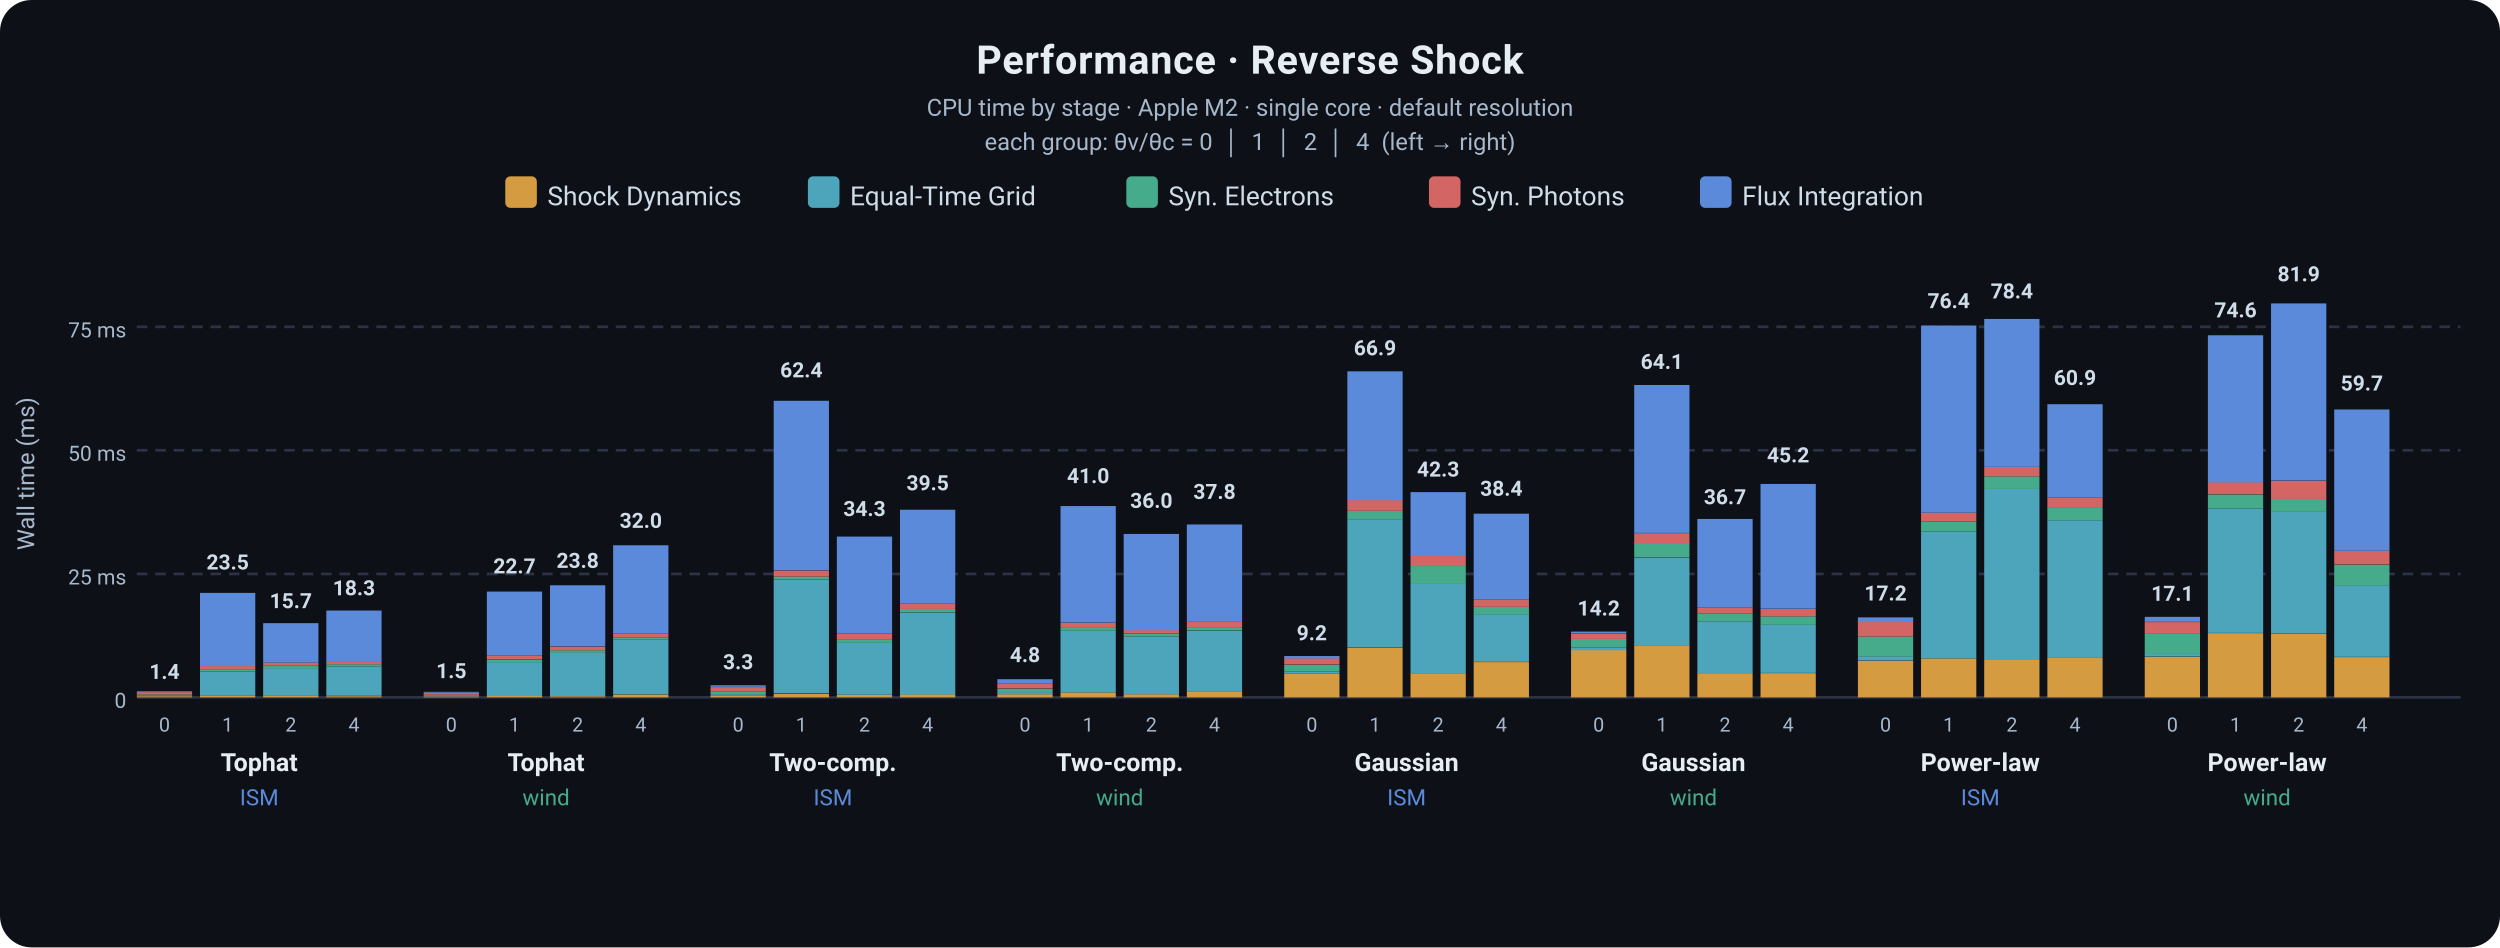
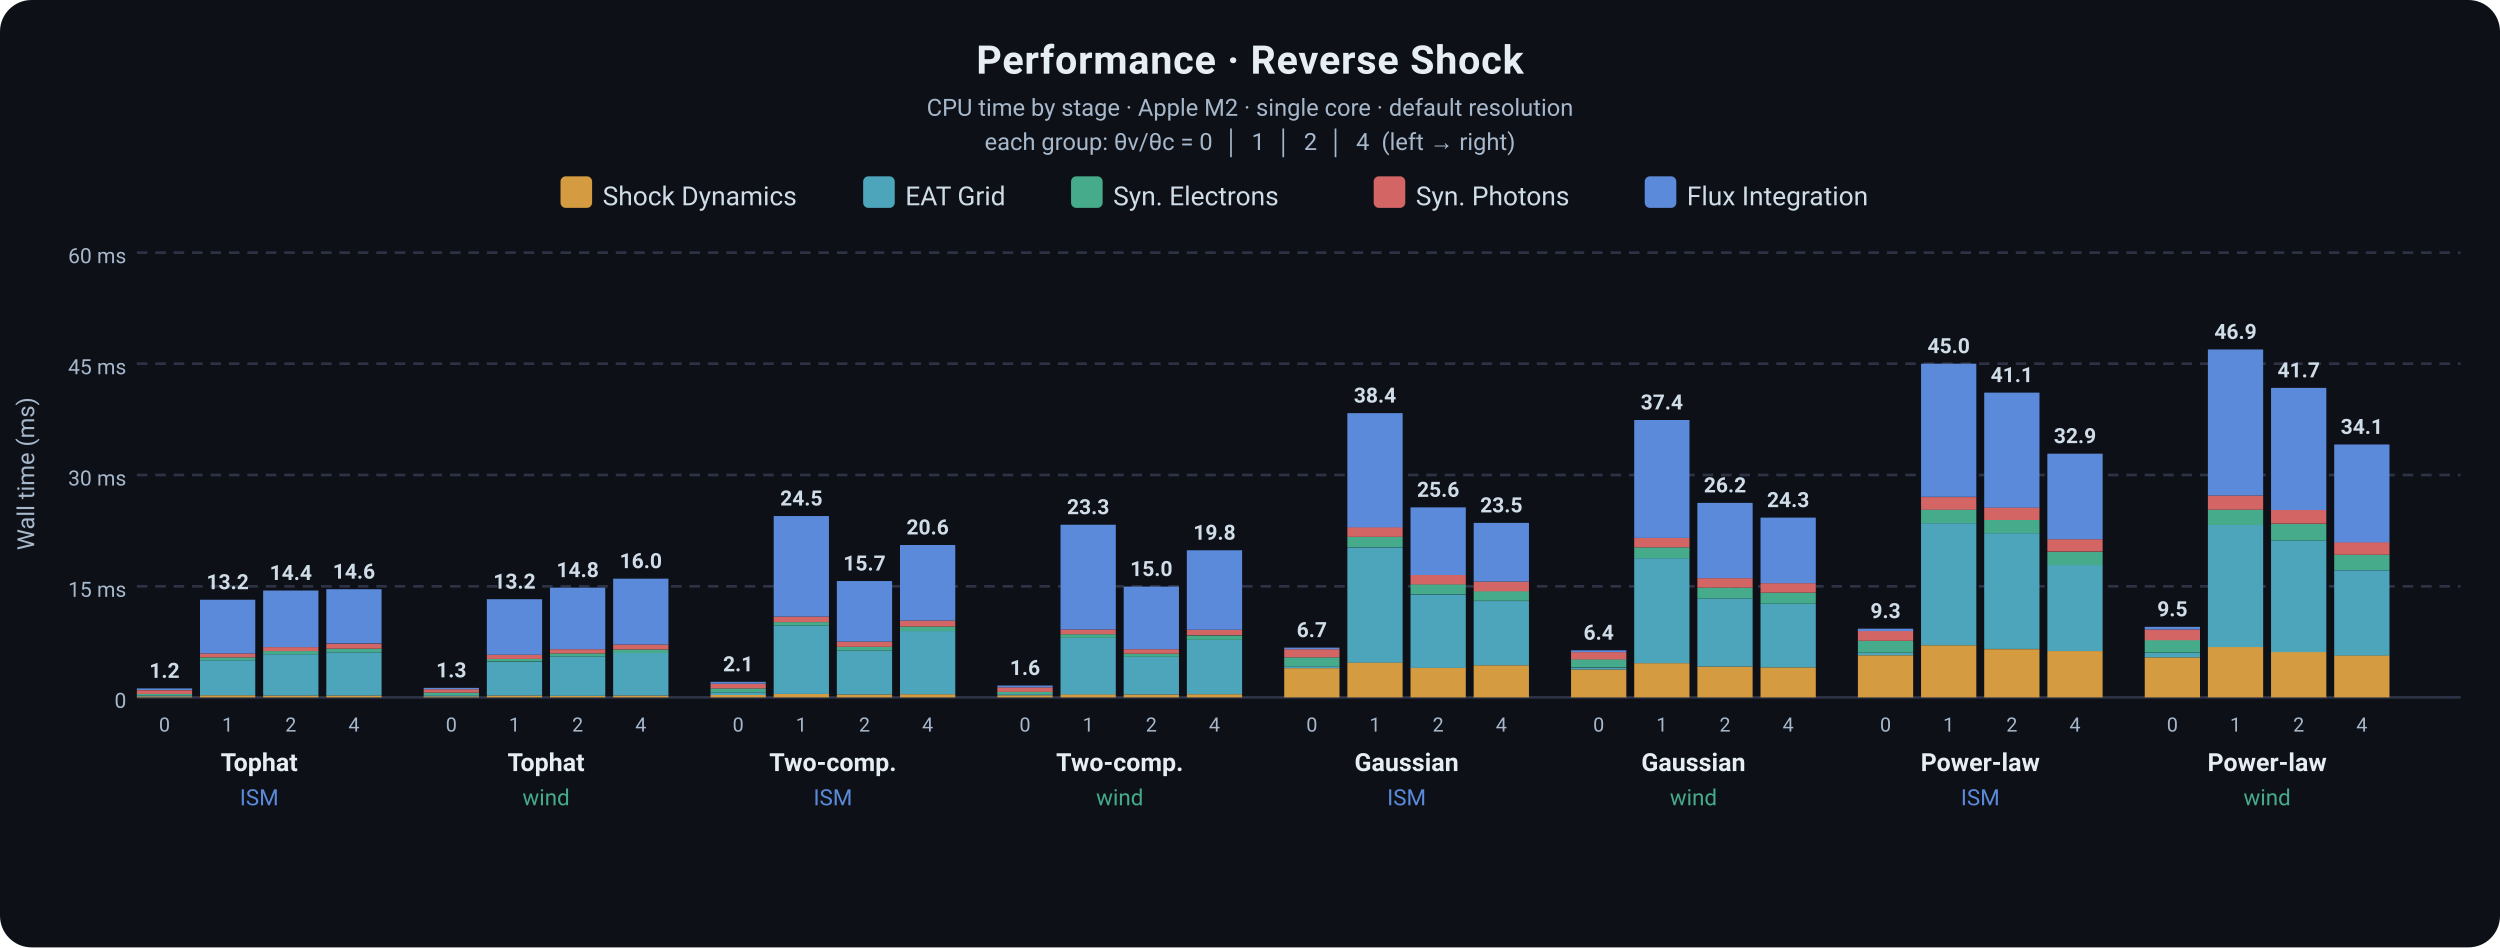
<svg xmlns="http://www.w3.org/2000/svg" viewBox="0 0 950 360" font-family="-apple-system, 'Segoe UI', Roboto, 'Helvetica Neue', Arial, sans-serif">
  <rect width="950" height="360" fill="#0d1117" rx="12" />
  <text x="475" y="28" text-anchor="middle" font-size="15" font-weight="700" fill="#E6EDF3" letter-spacing="0.3">Performance · Reverse Shock</text>
  <text x="475" y="44" text-anchor="middle" font-size="9" fill="#A8B8CC">CPU time by stage · Apple M2 · single core · default resolution</text>
  <text x="475" y="57" text-anchor="middle" font-size="9" fill="#A8B8CC">each group: θv/θc = 0 │ 1 │ 2 │ 4 (left → right)</text>
-   <rect x="192" y="67" width="12" height="12" rx="2" fill="#D49B40" />
-   <text x="208" y="78" font-size="10" fill="#D0DDE8">Shock Dynamics</text>
-   <rect x="307" y="67" width="12" height="12" rx="2" fill="#4DA5BB" />
-   <text x="323" y="78" font-size="10" fill="#D0DDE8">Equal-Time Grid</text>
-   <rect x="428" y="67" width="12" height="12" rx="2" fill="#45AB8A" />
-   <text x="444" y="78" font-size="10" fill="#D0DDE8">Syn. Electrons</text>
-   <rect x="543" y="67" width="12" height="12" rx="2" fill="#D46565" />
-   <text x="559" y="78" font-size="10" fill="#D0DDE8">Syn. Photons</text>
-   <rect x="646" y="67" width="12" height="12" rx="2" fill="#5B8ADB" />
-   <text x="662" y="78" font-size="10" fill="#D0DDE8">Flux Integration</text>
+   <rect x="213" y="67" width="12" height="12" rx="2" fill="#D49B40" />
+   <text x="229" y="78" font-size="10" fill="#D0DDE8">Shock Dynamics</text>
+   <rect x="328" y="67" width="12" height="12" rx="2" fill="#4DA5BB" />
+   <text x="344" y="78" font-size="10" fill="#D0DDE8">EAT Grid</text>
+   <rect x="407" y="67" width="12" height="12" rx="2" fill="#45AB8A" />
+   <text x="423" y="78" font-size="10" fill="#D0DDE8">Syn. Electrons</text>
+   <rect x="522" y="67" width="12" height="12" rx="2" fill="#D46565" />
+   <text x="538" y="78" font-size="10" fill="#D0DDE8">Syn. Photons</text>
+   <rect x="625" y="67" width="12" height="12" rx="2" fill="#5B8ADB" />
+   <text x="641" y="78" font-size="10" fill="#D0DDE8">Flux Integration</text>
  <line x1="52" y1="265" x2="935" y2="265" stroke="#2D3345" stroke-width="1" />
-   <line x1="52" y1="218.1" x2="935" y2="218.1" stroke="#2D3345" stroke-width="1" stroke-dasharray="4,3" />
-   <text x="48" y="222.1" text-anchor="end" font-size="8" fill="#A8B8CC">25 ms</text>
-   <line x1="52" y1="171.1" x2="935" y2="171.1" stroke="#2D3345" stroke-width="1" stroke-dasharray="4,3" />
-   <text x="48" y="175.1" text-anchor="end" font-size="8" fill="#A8B8CC">50 ms</text>
-   <line x1="52" y1="124.2" x2="935" y2="124.2" stroke="#2D3345" stroke-width="1" stroke-dasharray="4,3" />
-   <text x="48" y="128.2" text-anchor="end" font-size="8" fill="#A8B8CC">75 ms</text>
+   <line x1="52" y1="222.8" x2="935" y2="222.8" stroke="#2D3345" stroke-width="1" stroke-dasharray="4,3" />
+   <text x="48" y="226.8" text-anchor="end" font-size="8" fill="#A8B8CC">15 ms</text>
+   <line x1="52" y1="180.5" x2="935" y2="180.5" stroke="#2D3345" stroke-width="1" stroke-dasharray="4,3" />
+   <text x="48" y="184.5" text-anchor="end" font-size="8" fill="#A8B8CC">30 ms</text>
+   <line x1="52" y1="138.2" x2="935" y2="138.2" stroke="#2D3345" stroke-width="1" stroke-dasharray="4,3" />
+   <text x="48" y="142.2" text-anchor="end" font-size="8" fill="#A8B8CC">45 ms</text>
+   <line x1="52" y1="96.0" x2="935" y2="96.0" stroke="#2D3345" stroke-width="1" stroke-dasharray="4,3" />
+   <text x="48" y="100.0" text-anchor="end" font-size="8" fill="#A8B8CC">60 ms</text>
  <text x="48" y="269" text-anchor="end" font-size="8" fill="#A8B8CC">0</text>
  <rect x="52.0" y="264.6" width="21" height="0.4" fill="#D49B40" />
-   <rect x="52.0" y="264.3" width="21" height="0.2" fill="#4DA5BB" />
-   <rect x="52.0" y="263.9" width="21" height="0.4" fill="#45AB8A" />
-   <rect x="52.0" y="263.0" width="21" height="0.9" fill="#D46565" />
-   <rect x="52.0" y="262.7" width="21" height="0.3" fill="#5B8ADB" />
-   <text x="62.5" y="258.0" text-anchor="middle" font-size="8" font-weight="600" fill="#D0DDE8">1.4</text>
-   <rect x="76.0" y="264.4" width="21" height="0.6" fill="#D49B40" />
-   <rect x="76.0" y="255.2" width="21" height="9.2" fill="#4DA5BB" />
-   <rect x="76.0" y="254.3" width="21" height="0.9" fill="#45AB8A" />
-   <rect x="76.0" y="253.1" width="21" height="1.2" fill="#D46565" />
-   <rect x="76.0" y="225.3" width="21" height="27.8" fill="#5B8ADB" />
-   <text x="86.5" y="216.4" text-anchor="middle" font-size="8" font-weight="600" fill="#D0DDE8">23.5</text>
-   <rect x="100.0" y="264.2" width="21" height="0.8" fill="#D49B40" />
-   <rect x="100.0" y="253.9" width="21" height="10.3" fill="#4DA5BB" />
-   <rect x="100.0" y="253.1" width="21" height="0.9" fill="#45AB8A" />
-   <rect x="100.0" y="251.8" width="21" height="1.2" fill="#D46565" />
-   <rect x="100.0" y="236.8" width="21" height="15.0" fill="#5B8ADB" />
-   <text x="110.5" y="231.1" text-anchor="middle" font-size="8" font-weight="600" fill="#D0DDE8">15.7</text>
-   <rect x="124.0" y="264.6" width="21" height="0.4" fill="#D49B40" />
-   <rect x="124.0" y="253.3" width="21" height="11.1" fill="#4DA5BB" />
-   <rect x="124.0" y="252.4" width="21" height="0.9" fill="#45AB8A" />
-   <rect x="124.0" y="251.2" width="21" height="1.2" fill="#D46565" />
-   <rect x="124.0" y="232.0" width="21" height="19.2" fill="#5B8ADB" />
-   <text x="134.5" y="226.2" text-anchor="middle" font-size="8" font-weight="600" fill="#D0DDE8">18.3</text>
-   <rect x="161.0" y="264.7" width="21" height="0.3" fill="#D49B40" />
-   <rect x="161.0" y="264.4" width="21" height="0.2" fill="#4DA5BB" />
-   <rect x="161.0" y="264.0" width="21" height="0.4" fill="#45AB8A" />
-   <rect x="161.0" y="263.2" width="21" height="0.8" fill="#D46565" />
-   <rect x="161.0" y="262.9" width="21" height="0.3" fill="#5B8ADB" />
-   <text x="171.5" y="257.7" text-anchor="middle" font-size="8" font-weight="600" fill="#D0DDE8">1.5</text>
-   <rect x="185.0" y="264.4" width="21" height="0.6" fill="#D49B40" />
-   <rect x="185.0" y="251.6" width="21" height="12.9" fill="#4DA5BB" />
-   <rect x="185.0" y="250.6" width="21" height="1.0" fill="#45AB8A" />
-   <rect x="185.0" y="249.1" width="21" height="1.4" fill="#D46565" />
-   <rect x="185.0" y="224.8" width="21" height="24.3" fill="#5B8ADB" />
-   <text x="195.5" y="217.9" text-anchor="middle" font-size="8" font-weight="600" fill="#D0DDE8">22.7</text>
-   <rect x="209.0" y="264.6" width="21" height="0.4" fill="#D49B40" />
-   <rect x="209.0" y="248.1" width="21" height="16.4" fill="#4DA5BB" />
-   <rect x="209.0" y="247.1" width="21" height="1.0" fill="#45AB8A" />
-   <rect x="209.0" y="245.7" width="21" height="1.4" fill="#D46565" />
-   <rect x="209.0" y="222.4" width="21" height="23.2" fill="#5B8ADB" />
-   <text x="219.5" y="215.8" text-anchor="middle" font-size="8" font-weight="600" fill="#D0DDE8">23.8</text>
-   <rect x="233.0" y="263.9" width="21" height="1.1" fill="#D49B40" />
-   <rect x="233.0" y="243.1" width="21" height="20.7" fill="#4DA5BB" />
-   <rect x="233.0" y="242.2" width="21" height="0.9" fill="#45AB8A" />
-   <rect x="233.0" y="240.8" width="21" height="1.4" fill="#D46565" />
-   <rect x="233.0" y="207.2" width="21" height="33.6" fill="#5B8ADB" />
-   <text x="243.5" y="200.6" text-anchor="middle" font-size="8" font-weight="600" fill="#D0DDE8">32.0</text>
-   <rect x="270.0" y="264.2" width="21" height="0.8" fill="#D49B40" />
-   <rect x="270.0" y="263.8" width="21" height="0.3" fill="#4DA5BB" />
-   <rect x="270.0" y="262.7" width="21" height="1.1" fill="#45AB8A" />
-   <rect x="270.0" y="261.1" width="21" height="1.6" fill="#D46565" />
-   <rect x="270.0" y="260.4" width="21" height="0.6" fill="#5B8ADB" />
-   <text x="280.5" y="254.3" text-anchor="middle" font-size="8" font-weight="600" fill="#D0DDE8">3.3</text>
-   <rect x="294.0" y="263.6" width="21" height="1.4" fill="#D49B40" />
-   <rect x="294.0" y="220.2" width="21" height="43.2" fill="#4DA5BB" />
-   <rect x="294.0" y="219.1" width="21" height="1.1" fill="#45AB8A" />
-   <rect x="294.0" y="216.8" width="21" height="2.3" fill="#D46565" />
-   <rect x="294.0" y="152.3" width="21" height="64.4" fill="#5B8ADB" />
-   <text x="304.5" y="143.4" text-anchor="middle" font-size="8" font-weight="600" fill="#D0DDE8">62.4</text>
-   <rect x="318.0" y="264.0" width="21" height="1.0" fill="#D49B40" />
-   <rect x="318.0" y="244.3" width="21" height="19.7" fill="#4DA5BB" />
-   <rect x="318.0" y="242.9" width="21" height="1.4" fill="#45AB8A" />
-   <rect x="318.0" y="240.7" width="21" height="2.2" fill="#D46565" />
-   <rect x="318.0" y="203.9" width="21" height="36.8" fill="#5B8ADB" />
-   <text x="328.5" y="196.1" text-anchor="middle" font-size="8" font-weight="600" fill="#D0DDE8">34.3</text>
+   <rect x="52.0" y="264.3" width="21" height="0.3" fill="#4DA5BB" />
+   <rect x="52.0" y="263.6" width="21" height="0.7" fill="#45AB8A" />
+   <rect x="52.0" y="262.3" width="21" height="1.4" fill="#D46565" />
+   <rect x="52.0" y="261.6" width="21" height="0.6" fill="#5B8ADB" />
+   <text x="62.5" y="257.6" text-anchor="middle" font-size="8" font-weight="600" fill="#D0DDE8">1.2</text>
+   <rect x="76.0" y="264.2" width="21" height="0.8" fill="#D49B40" />
+   <rect x="76.0" y="250.9" width="21" height="13.3" fill="#4DA5BB" />
+   <rect x="76.0" y="249.8" width="21" height="1.1" fill="#45AB8A" />
+   <rect x="76.0" y="248.3" width="21" height="1.5" fill="#D46565" />
+   <rect x="76.0" y="227.9" width="21" height="20.4" fill="#5B8ADB" />
+   <text x="86.5" y="223.9" text-anchor="middle" font-size="8" font-weight="600" fill="#D0DDE8">13.2</text>
+   <rect x="100.0" y="264.3" width="21" height="0.7" fill="#D49B40" />
+   <rect x="100.0" y="248.6" width="21" height="15.7" fill="#4DA5BB" />
+   <rect x="100.0" y="247.4" width="21" height="1.2" fill="#45AB8A" />
+   <rect x="100.0" y="245.9" width="21" height="1.5" fill="#D46565" />
+   <rect x="100.0" y="224.4" width="21" height="21.5" fill="#5B8ADB" />
+   <text x="110.5" y="220.4" text-anchor="middle" font-size="8" font-weight="600" fill="#D0DDE8">14.4</text>
+   <rect x="124.0" y="264.3" width="21" height="0.7" fill="#D49B40" />
+   <rect x="124.0" y="247.9" width="21" height="16.4" fill="#4DA5BB" />
+   <rect x="124.0" y="246.5" width="21" height="1.4" fill="#45AB8A" />
+   <rect x="124.0" y="244.6" width="21" height="1.9" fill="#D46565" />
+   <rect x="124.0" y="223.9" width="21" height="20.6" fill="#5B8ADB" />
+   <text x="134.5" y="219.9" text-anchor="middle" font-size="8" font-weight="600" fill="#D0DDE8">14.6</text>
+   <rect x="161.0" y="264.6" width="21" height="0.4" fill="#D49B40" />
+   <rect x="161.0" y="264.2" width="21" height="0.4" fill="#4DA5BB" />
+   <rect x="161.0" y="263.2" width="21" height="1.0" fill="#45AB8A" />
+   <rect x="161.0" y="261.9" width="21" height="1.3" fill="#D46565" />
+   <rect x="161.0" y="261.4" width="21" height="0.5" fill="#5B8ADB" />
+   <text x="171.5" y="257.4" text-anchor="middle" font-size="8" font-weight="600" fill="#D0DDE8">1.3</text>
+   <rect x="185.0" y="264.3" width="21" height="0.7" fill="#D49B40" />
+   <rect x="185.0" y="251.5" width="21" height="12.8" fill="#4DA5BB" />
+   <rect x="185.0" y="250.3" width="21" height="1.1" fill="#45AB8A" />
+   <rect x="185.0" y="248.8" width="21" height="1.6" fill="#D46565" />
+   <rect x="185.0" y="227.7" width="21" height="21.1" fill="#5B8ADB" />
+   <text x="195.5" y="223.7" text-anchor="middle" font-size="8" font-weight="600" fill="#D0DDE8">13.2</text>
+   <rect x="209.0" y="264.4" width="21" height="0.6" fill="#D49B40" />
+   <rect x="209.0" y="249.5" width="21" height="14.9" fill="#4DA5BB" />
+   <rect x="209.0" y="248.3" width="21" height="1.2" fill="#45AB8A" />
+   <rect x="209.0" y="246.7" width="21" height="1.6" fill="#D46565" />
+   <rect x="209.0" y="223.3" width="21" height="23.4" fill="#5B8ADB" />
+   <text x="219.5" y="219.3" text-anchor="middle" font-size="8" font-weight="600" fill="#D0DDE8">14.8</text>
+   <rect x="233.0" y="264.3" width="21" height="0.7" fill="#D49B40" />
+   <rect x="233.0" y="248.1" width="21" height="16.2" fill="#4DA5BB" />
+   <rect x="233.0" y="246.8" width="21" height="1.4" fill="#45AB8A" />
+   <rect x="233.0" y="244.9" width="21" height="1.9" fill="#D46565" />
+   <rect x="233.0" y="219.9" width="21" height="25.0" fill="#5B8ADB" />
+   <text x="243.5" y="215.9" text-anchor="middle" font-size="8" font-weight="600" fill="#D0DDE8">16.0</text>
+   <rect x="270.0" y="264.1" width="21" height="0.9" fill="#D49B40" />
+   <rect x="270.0" y="263.1" width="21" height="1.0" fill="#4DA5BB" />
+   <rect x="270.0" y="261.6" width="21" height="1.5" fill="#45AB8A" />
+   <rect x="270.0" y="259.8" width="21" height="1.8" fill="#D46565" />
+   <rect x="270.0" y="259.1" width="21" height="0.7" fill="#5B8ADB" />
+   <text x="280.5" y="255.1" text-anchor="middle" font-size="8" font-weight="600" fill="#D0DDE8">2.1</text>
+   <rect x="294.0" y="263.7" width="21" height="1.3" fill="#D49B40" />
+   <rect x="294.0" y="237.7" width="21" height="26.0" fill="#4DA5BB" />
+   <rect x="294.0" y="236.4" width="21" height="1.3" fill="#45AB8A" />
+   <rect x="294.0" y="234.3" width="21" height="2.1" fill="#D46565" />
+   <rect x="294.0" y="196.1" width="21" height="38.2" fill="#5B8ADB" />
+   <text x="304.5" y="192.1" text-anchor="middle" font-size="8" font-weight="600" fill="#D0DDE8">24.5</text>
+   <rect x="318.0" y="263.9" width="21" height="1.1" fill="#D49B40" />
+   <rect x="318.0" y="247.2" width="21" height="16.7" fill="#4DA5BB" />
+   <rect x="318.0" y="245.8" width="21" height="1.4" fill="#45AB8A" />
+   <rect x="318.0" y="243.8" width="21" height="2.0" fill="#D46565" />
+   <rect x="318.0" y="220.8" width="21" height="23.0" fill="#5B8ADB" />
+   <text x="328.5" y="216.8" text-anchor="middle" font-size="8" font-weight="600" fill="#D0DDE8">15.7</text>
  <rect x="342.0" y="263.8" width="21" height="1.2" fill="#D49B40" />
-   <rect x="342.0" y="232.9" width="21" height="31.0" fill="#4DA5BB" />
-   <rect x="342.0" y="231.4" width="21" height="1.4" fill="#45AB8A" />
-   <rect x="342.0" y="229.4" width="21" height="2.0" fill="#D46565" />
-   <rect x="342.0" y="193.7" width="21" height="35.7" fill="#5B8ADB" />
-   <text x="352.5" y="186.3" text-anchor="middle" font-size="8" font-weight="600" fill="#D0DDE8">39.5</text>
-   <rect x="379.0" y="263.8" width="21" height="1.2" fill="#D49B40" />
-   <rect x="379.0" y="263.0" width="21" height="0.8" fill="#4DA5BB" />
-   <rect x="379.0" y="261.7" width="21" height="1.3" fill="#45AB8A" />
-   <rect x="379.0" y="259.8" width="21" height="1.8" fill="#D46565" />
-   <rect x="379.0" y="258.1" width="21" height="1.7" fill="#5B8ADB" />
-   <text x="389.5" y="251.6" text-anchor="middle" font-size="8" font-weight="600" fill="#D0DDE8">4.8</text>
-   <rect x="403.0" y="263.1" width="21" height="1.9" fill="#D49B40" />
-   <rect x="403.0" y="239.7" width="21" height="23.4" fill="#4DA5BB" />
-   <rect x="403.0" y="238.6" width="21" height="1.1" fill="#45AB8A" />
-   <rect x="403.0" y="236.7" width="21" height="1.9" fill="#D46565" />
-   <rect x="403.0" y="192.3" width="21" height="44.3" fill="#5B8ADB" />
-   <text x="413.5" y="183.6" text-anchor="middle" font-size="8" font-weight="600" fill="#D0DDE8">41.0</text>
-   <rect x="427.0" y="263.8" width="21" height="1.2" fill="#D49B40" />
-   <rect x="427.0" y="241.9" width="21" height="21.9" fill="#4DA5BB" />
-   <rect x="427.0" y="240.9" width="21" height="1.0" fill="#45AB8A" />
-   <rect x="427.0" y="239.4" width="21" height="1.4" fill="#D46565" />
-   <rect x="427.0" y="202.9" width="21" height="36.6" fill="#5B8ADB" />
-   <text x="437.5" y="193.0" text-anchor="middle" font-size="8" font-weight="600" fill="#D0DDE8">36.0</text>
-   <rect x="451.0" y="262.8" width="21" height="2.2" fill="#D49B40" />
-   <rect x="451.0" y="239.7" width="21" height="23.2" fill="#4DA5BB" />
-   <rect x="451.0" y="238.3" width="21" height="1.3" fill="#45AB8A" />
-   <rect x="451.0" y="236.3" width="21" height="2.0" fill="#D46565" />
-   <rect x="451.0" y="199.3" width="21" height="37.0" fill="#5B8ADB" />
-   <text x="461.5" y="189.6" text-anchor="middle" font-size="8" font-weight="600" fill="#D0DDE8">37.8</text>
-   <rect x="488.0" y="255.9" width="21" height="9.1" fill="#D49B40" />
-   <rect x="488.0" y="255.2" width="21" height="0.7" fill="#4DA5BB" />
-   <rect x="488.0" y="252.6" width="21" height="2.6" fill="#45AB8A" />
-   <rect x="488.0" y="250.1" width="21" height="2.4" fill="#D46565" />
-   <rect x="488.0" y="249.3" width="21" height="0.9" fill="#5B8ADB" />
-   <text x="498.5" y="243.3" text-anchor="middle" font-size="8" font-weight="600" fill="#D0DDE8">9.2</text>
-   <rect x="512.0" y="246.1" width="21" height="18.9" fill="#D49B40" />
-   <rect x="512.0" y="197.3" width="21" height="48.7" fill="#4DA5BB" />
-   <rect x="512.0" y="194.1" width="21" height="3.2" fill="#45AB8A" />
-   <rect x="512.0" y="190.0" width="21" height="4.1" fill="#D46565" />
-   <rect x="512.0" y="141.1" width="21" height="49.0" fill="#5B8ADB" />
-   <text x="522.5" y="135.0" text-anchor="middle" font-size="8" font-weight="600" fill="#D0DDE8">66.9</text>
-   <rect x="536.0" y="256.1" width="21" height="8.9" fill="#D49B40" />
-   <rect x="536.0" y="221.9" width="21" height="34.2" fill="#4DA5BB" />
-   <rect x="536.0" y="215.1" width="21" height="6.8" fill="#45AB8A" />
-   <rect x="536.0" y="210.9" width="21" height="4.2" fill="#D46565" />
-   <rect x="536.0" y="187.0" width="21" height="23.9" fill="#5B8ADB" />
-   <text x="546.5" y="181.1" text-anchor="middle" font-size="8" font-weight="600" fill="#D0DDE8">42.3</text>
-   <rect x="560.0" y="251.6" width="21" height="13.4" fill="#D49B40" />
-   <rect x="560.0" y="233.4" width="21" height="18.1" fill="#4DA5BB" />
-   <rect x="560.0" y="230.6" width="21" height="2.9" fill="#45AB8A" />
-   <rect x="560.0" y="227.8" width="21" height="2.8" fill="#D46565" />
-   <rect x="560.0" y="195.2" width="21" height="32.6" fill="#5B8ADB" />
-   <text x="570.5" y="188.4" text-anchor="middle" font-size="8" font-weight="600" fill="#D0DDE8">38.4</text>
-   <rect x="597.0" y="247.0" width="21" height="18.0" fill="#D49B40" />
-   <rect x="597.0" y="246.1" width="21" height="1.0" fill="#4DA5BB" />
-   <rect x="597.0" y="242.8" width="21" height="3.3" fill="#45AB8A" />
-   <rect x="597.0" y="240.7" width="21" height="2.1" fill="#D46565" />
-   <rect x="597.0" y="240.0" width="21" height="0.6" fill="#5B8ADB" />
-   <text x="607.5" y="233.9" text-anchor="middle" font-size="8" font-weight="600" fill="#D0DDE8">14.2</text>
-   <rect x="621.0" y="245.2" width="21" height="19.8" fill="#D49B40" />
-   <rect x="621.0" y="211.9" width="21" height="33.4" fill="#4DA5BB" />
-   <rect x="621.0" y="206.2" width="21" height="5.6" fill="#45AB8A" />
-   <rect x="621.0" y="202.6" width="21" height="3.8" fill="#D46565" />
-   <rect x="621.0" y="146.3" width="21" height="56.2" fill="#5B8ADB" />
-   <text x="631.5" y="140.2" text-anchor="middle" font-size="8" font-weight="600" fill="#D0DDE8">64.1</text>
-   <rect x="645.0" y="255.8" width="21" height="9.2" fill="#D49B40" />
-   <rect x="645.0" y="236.1" width="21" height="19.7" fill="#4DA5BB" />
-   <rect x="645.0" y="233.2" width="21" height="2.9" fill="#45AB8A" />
-   <rect x="645.0" y="230.8" width="21" height="2.4" fill="#D46565" />
-   <rect x="645.0" y="197.2" width="21" height="33.6" fill="#5B8ADB" />
-   <text x="655.5" y="191.6" text-anchor="middle" font-size="8" font-weight="600" fill="#D0DDE8">36.7</text>
-   <rect x="669.0" y="255.8" width="21" height="9.2" fill="#D49B40" />
-   <rect x="669.0" y="237.3" width="21" height="18.4" fill="#4DA5BB" />
-   <rect x="669.0" y="234.2" width="21" height="3.2" fill="#45AB8A" />
-   <rect x="669.0" y="231.4" width="21" height="2.8" fill="#D46565" />
-   <rect x="669.0" y="183.9" width="21" height="47.4" fill="#5B8ADB" />
-   <text x="679.5" y="175.7" text-anchor="middle" font-size="8" font-weight="600" fill="#D0DDE8">45.2</text>
-   <rect x="706.0" y="251.1" width="21" height="13.9" fill="#D49B40" />
-   <rect x="706.0" y="249.4" width="21" height="1.6" fill="#4DA5BB" />
-   <rect x="706.0" y="241.9" width="21" height="7.6" fill="#45AB8A" />
-   <rect x="706.0" y="236.3" width="21" height="5.6" fill="#D46565" />
-   <rect x="706.0" y="234.6" width="21" height="1.8" fill="#5B8ADB" />
-   <text x="716.5" y="228.2" text-anchor="middle" font-size="8" font-weight="600" fill="#D0DDE8">17.2</text>
-   <rect x="730.0" y="250.2" width="21" height="14.8" fill="#D49B40" />
-   <rect x="730.0" y="202.0" width="21" height="48.2" fill="#4DA5BB" />
-   <rect x="730.0" y="198.2" width="21" height="3.8" fill="#45AB8A" />
-   <rect x="730.0" y="194.8" width="21" height="3.4" fill="#D46565" />
-   <rect x="730.0" y="123.7" width="21" height="71.1" fill="#5B8ADB" />
-   <text x="740.5" y="117.1" text-anchor="middle" font-size="8" font-weight="600" fill="#D0DDE8">76.4</text>
-   <rect x="754.0" y="250.8" width="21" height="14.2" fill="#D49B40" />
-   <rect x="754.0" y="185.8" width="21" height="65.0" fill="#4DA5BB" />
-   <rect x="754.0" y="181.0" width="21" height="4.8" fill="#45AB8A" />
-   <rect x="754.0" y="177.4" width="21" height="3.6" fill="#D46565" />
-   <rect x="754.0" y="121.2" width="21" height="56.2" fill="#5B8ADB" />
-   <text x="764.5" y="113.4" text-anchor="middle" font-size="8" font-weight="600" fill="#D0DDE8">78.4</text>
-   <rect x="778.0" y="250.0" width="21" height="15.0" fill="#D49B40" />
-   <rect x="778.0" y="197.7" width="21" height="52.3" fill="#4DA5BB" />
-   <rect x="778.0" y="192.7" width="21" height="5.0" fill="#45AB8A" />
-   <rect x="778.0" y="189.0" width="21" height="3.7" fill="#D46565" />
-   <rect x="778.0" y="153.6" width="21" height="35.4" fill="#5B8ADB" />
-   <text x="788.5" y="146.3" text-anchor="middle" font-size="8" font-weight="600" fill="#D0DDE8">60.9</text>
-   <rect x="815.0" y="249.6" width="21" height="15.4" fill="#D49B40" />
-   <rect x="815.0" y="248.4" width="21" height="1.1" fill="#4DA5BB" />
-   <rect x="815.0" y="240.6" width="21" height="7.9" fill="#45AB8A" />
-   <rect x="815.0" y="236.4" width="21" height="4.2" fill="#D46565" />
-   <rect x="815.0" y="234.4" width="21" height="1.9" fill="#5B8ADB" />
-   <text x="825.5" y="228.3" text-anchor="middle" font-size="8" font-weight="600" fill="#D0DDE8">17.1</text>
-   <rect x="839.0" y="240.6" width="21" height="24.4" fill="#D49B40" />
-   <rect x="839.0" y="193.2" width="21" height="47.3" fill="#4DA5BB" />
-   <rect x="839.0" y="187.9" width="21" height="5.3" fill="#45AB8A" />
-   <rect x="839.0" y="183.2" width="21" height="4.6" fill="#D46565" />
-   <rect x="839.0" y="127.4" width="21" height="55.9" fill="#5B8ADB" />
-   <text x="849.5" y="120.6" text-anchor="middle" font-size="8" font-weight="600" fill="#D0DDE8">74.6</text>
-   <rect x="863.0" y="240.9" width="21" height="24.1" fill="#D49B40" />
-   <rect x="863.0" y="194.4" width="21" height="46.4" fill="#4DA5BB" />
-   <rect x="863.0" y="189.6" width="21" height="4.9" fill="#45AB8A" />
-   <rect x="863.0" y="182.7" width="21" height="6.9" fill="#D46565" />
-   <rect x="863.0" y="115.3" width="21" height="67.3" fill="#5B8ADB" />
-   <text x="873.5" y="106.9" text-anchor="middle" font-size="8" font-weight="600" fill="#D0DDE8">81.9</text>
-   <rect x="887.0" y="249.7" width="21" height="15.3" fill="#D49B40" />
-   <rect x="887.0" y="222.4" width="21" height="27.2" fill="#4DA5BB" />
-   <rect x="887.0" y="214.6" width="21" height="7.9" fill="#45AB8A" />
-   <rect x="887.0" y="209.3" width="21" height="5.2" fill="#D46565" />
-   <rect x="887.0" y="155.6" width="21" height="53.7" fill="#5B8ADB" />
-   <text x="897.5" y="148.4" text-anchor="middle" font-size="8" font-weight="600" fill="#D0DDE8">59.7</text>
+   <rect x="342.0" y="239.8" width="21" height="24.0" fill="#4DA5BB" />
+   <rect x="342.0" y="238.1" width="21" height="1.7" fill="#45AB8A" />
+   <rect x="342.0" y="235.8" width="21" height="2.3" fill="#D46565" />
+   <rect x="342.0" y="207.1" width="21" height="28.7" fill="#5B8ADB" />
+   <text x="352.5" y="203.1" text-anchor="middle" font-size="8" font-weight="600" fill="#D0DDE8">20.6</text>
+   <rect x="379.0" y="264.2" width="21" height="0.8" fill="#D49B40" />
+   <rect x="379.0" y="263.8" width="21" height="0.4" fill="#4DA5BB" />
+   <rect x="379.0" y="262.8" width="21" height="1.0" fill="#45AB8A" />
+   <rect x="379.0" y="261.2" width="21" height="1.7" fill="#D46565" />
+   <rect x="379.0" y="260.5" width="21" height="0.7" fill="#5B8ADB" />
+   <text x="389.5" y="256.5" text-anchor="middle" font-size="8" font-weight="600" fill="#D0DDE8">1.6</text>
+   <rect x="403.0" y="263.8" width="21" height="1.2" fill="#D49B40" />
+   <rect x="403.0" y="242.4" width="21" height="21.5" fill="#4DA5BB" />
+   <rect x="403.0" y="241.0" width="21" height="1.4" fill="#45AB8A" />
+   <rect x="403.0" y="239.2" width="21" height="1.8" fill="#D46565" />
+   <rect x="403.0" y="199.4" width="21" height="39.8" fill="#5B8ADB" />
+   <text x="413.5" y="195.4" text-anchor="middle" font-size="8" font-weight="600" fill="#D0DDE8">23.3</text>
+   <rect x="427.0" y="263.9" width="21" height="1.1" fill="#D49B40" />
+   <rect x="427.0" y="249.6" width="21" height="14.3" fill="#4DA5BB" />
+   <rect x="427.0" y="248.4" width="21" height="1.2" fill="#45AB8A" />
+   <rect x="427.0" y="246.7" width="21" height="1.7" fill="#D46565" />
+   <rect x="427.0" y="222.9" width="21" height="23.8" fill="#5B8ADB" />
+   <text x="437.5" y="218.9" text-anchor="middle" font-size="8" font-weight="600" fill="#D0DDE8">15.0</text>
+   <rect x="451.0" y="263.8" width="21" height="1.2" fill="#D49B40" />
+   <rect x="451.0" y="243.0" width="21" height="20.8" fill="#4DA5BB" />
+   <rect x="451.0" y="241.5" width="21" height="1.6" fill="#45AB8A" />
+   <rect x="451.0" y="239.3" width="21" height="2.1" fill="#D46565" />
+   <rect x="451.0" y="209.1" width="21" height="30.2" fill="#5B8ADB" />
+   <text x="461.5" y="205.1" text-anchor="middle" font-size="8" font-weight="600" fill="#D0DDE8">19.8</text>
+   <rect x="488.0" y="253.9" width="21" height="11.1" fill="#D49B40" />
+   <rect x="488.0" y="253.2" width="21" height="0.7" fill="#4DA5BB" />
+   <rect x="488.0" y="249.8" width="21" height="3.4" fill="#45AB8A" />
+   <rect x="488.0" y="246.7" width="21" height="3.1" fill="#D46565" />
+   <rect x="488.0" y="246.1" width="21" height="0.6" fill="#5B8ADB" />
+   <text x="498.5" y="242.1" text-anchor="middle" font-size="8" font-weight="600" fill="#D0DDE8">6.7</text>
+   <rect x="512.0" y="251.7" width="21" height="13.3" fill="#D49B40" />
+   <rect x="512.0" y="208.0" width="21" height="43.8" fill="#4DA5BB" />
+   <rect x="512.0" y="204.0" width="21" height="3.9" fill="#45AB8A" />
+   <rect x="512.0" y="200.3" width="21" height="3.7" fill="#D46565" />
+   <rect x="512.0" y="157.0" width="21" height="43.4" fill="#5B8ADB" />
+   <text x="522.5" y="153.0" text-anchor="middle" font-size="8" font-weight="600" fill="#D0DDE8">38.4</text>
+   <rect x="536.0" y="253.7" width="21" height="11.3" fill="#D49B40" />
+   <rect x="536.0" y="225.9" width="21" height="27.9" fill="#4DA5BB" />
+   <rect x="536.0" y="222.0" width="21" height="3.8" fill="#45AB8A" />
+   <rect x="536.0" y="218.5" width="21" height="3.6" fill="#D46565" />
+   <rect x="536.0" y="192.8" width="21" height="25.7" fill="#5B8ADB" />
+   <text x="546.5" y="188.8" text-anchor="middle" font-size="8" font-weight="600" fill="#D0DDE8">25.6</text>
+   <rect x="560.0" y="252.8" width="21" height="12.2" fill="#D49B40" />
+   <rect x="560.0" y="228.4" width="21" height="24.4" fill="#4DA5BB" />
+   <rect x="560.0" y="224.6" width="21" height="3.7" fill="#45AB8A" />
+   <rect x="560.0" y="221.0" width="21" height="3.7" fill="#D46565" />
+   <rect x="560.0" y="198.7" width="21" height="22.3" fill="#5B8ADB" />
+   <text x="570.5" y="194.7" text-anchor="middle" font-size="8" font-weight="600" fill="#D0DDE8">23.5</text>
+   <rect x="597.0" y="254.4" width="21" height="10.6" fill="#D49B40" />
+   <rect x="597.0" y="253.7" width="21" height="0.7" fill="#4DA5BB" />
+   <rect x="597.0" y="250.5" width="21" height="3.1" fill="#45AB8A" />
+   <rect x="597.0" y="247.8" width="21" height="2.8" fill="#D46565" />
+   <rect x="597.0" y="247.1" width="21" height="0.7" fill="#5B8ADB" />
+   <text x="607.5" y="243.1" text-anchor="middle" font-size="8" font-weight="600" fill="#D0DDE8">6.4</text>
+   <rect x="621.0" y="252.0" width="21" height="13.0" fill="#D49B40" />
+   <rect x="621.0" y="212.1" width="21" height="39.9" fill="#4DA5BB" />
+   <rect x="621.0" y="208.0" width="21" height="4.1" fill="#45AB8A" />
+   <rect x="621.0" y="204.4" width="21" height="3.6" fill="#D46565" />
+   <rect x="621.0" y="159.6" width="21" height="44.8" fill="#5B8ADB" />
+   <text x="631.5" y="155.6" text-anchor="middle" font-size="8" font-weight="600" fill="#D0DDE8">37.4</text>
+   <rect x="645.0" y="253.3" width="21" height="11.7" fill="#D49B40" />
+   <rect x="645.0" y="227.4" width="21" height="25.9" fill="#4DA5BB" />
+   <rect x="645.0" y="223.3" width="21" height="4.1" fill="#45AB8A" />
+   <rect x="645.0" y="219.7" width="21" height="3.6" fill="#D46565" />
+   <rect x="645.0" y="191.1" width="21" height="28.6" fill="#5B8ADB" />
+   <text x="655.5" y="187.1" text-anchor="middle" font-size="8" font-weight="600" fill="#D0DDE8">26.2</text>
+   <rect x="669.0" y="253.6" width="21" height="11.4" fill="#D49B40" />
+   <rect x="669.0" y="229.4" width="21" height="24.2" fill="#4DA5BB" />
+   <rect x="669.0" y="225.2" width="21" height="4.2" fill="#45AB8A" />
+   <rect x="669.0" y="221.6" width="21" height="3.6" fill="#D46565" />
+   <rect x="669.0" y="196.7" width="21" height="24.9" fill="#5B8ADB" />
+   <text x="679.5" y="192.7" text-anchor="middle" font-size="8" font-weight="600" fill="#D0DDE8">24.3</text>
+   <rect x="706.0" y="249.0" width="21" height="16.0" fill="#D49B40" />
+   <rect x="706.0" y="248.0" width="21" height="1.0" fill="#4DA5BB" />
+   <rect x="706.0" y="243.5" width="21" height="4.5" fill="#45AB8A" />
+   <rect x="706.0" y="239.7" width="21" height="3.8" fill="#D46565" />
+   <rect x="706.0" y="238.9" width="21" height="0.9" fill="#5B8ADB" />
+   <text x="716.5" y="234.9" text-anchor="middle" font-size="8" font-weight="600" fill="#D0DDE8">9.3</text>
+   <rect x="730.0" y="245.2" width="21" height="19.8" fill="#D49B40" />
+   <rect x="730.0" y="198.8" width="21" height="46.4" fill="#4DA5BB" />
+   <rect x="730.0" y="193.6" width="21" height="5.2" fill="#45AB8A" />
+   <rect x="730.0" y="188.9" width="21" height="4.8" fill="#D46565" />
+   <rect x="730.0" y="138.2" width="21" height="50.6" fill="#5B8ADB" />
+   <text x="740.5" y="134.2" text-anchor="middle" font-size="8" font-weight="600" fill="#D0DDE8">45.0</text>
+   <rect x="754.0" y="246.7" width="21" height="18.3" fill="#D49B40" />
+   <rect x="754.0" y="202.6" width="21" height="44.0" fill="#4DA5BB" />
+   <rect x="754.0" y="197.6" width="21" height="5.0" fill="#45AB8A" />
+   <rect x="754.0" y="192.8" width="21" height="4.8" fill="#D46565" />
+   <rect x="754.0" y="149.2" width="21" height="43.7" fill="#5B8ADB" />
+   <text x="764.5" y="145.2" text-anchor="middle" font-size="8" font-weight="600" fill="#D0DDE8">41.1</text>
+   <rect x="778.0" y="247.4" width="21" height="17.6" fill="#D49B40" />
+   <rect x="778.0" y="214.7" width="21" height="32.7" fill="#4DA5BB" />
+   <rect x="778.0" y="209.7" width="21" height="5.1" fill="#45AB8A" />
+   <rect x="778.0" y="204.9" width="21" height="4.7" fill="#D46565" />
+   <rect x="778.0" y="172.4" width="21" height="32.5" fill="#5B8ADB" />
+   <text x="788.5" y="168.4" text-anchor="middle" font-size="8" font-weight="600" fill="#D0DDE8">32.9</text>
+   <rect x="815.0" y="249.8" width="21" height="15.2" fill="#D49B40" />
+   <rect x="815.0" y="248.1" width="21" height="1.7" fill="#4DA5BB" />
+   <rect x="815.0" y="243.2" width="21" height="4.8" fill="#45AB8A" />
+   <rect x="815.0" y="239.2" width="21" height="4.1" fill="#D46565" />
+   <rect x="815.0" y="238.2" width="21" height="1.0" fill="#5B8ADB" />
+   <text x="825.5" y="234.2" text-anchor="middle" font-size="8" font-weight="600" fill="#D0DDE8">9.5</text>
+   <rect x="839.0" y="245.8" width="21" height="19.2" fill="#D49B40" />
+   <rect x="839.0" y="199.5" width="21" height="46.4" fill="#4DA5BB" />
+   <rect x="839.0" y="193.7" width="21" height="5.8" fill="#45AB8A" />
+   <rect x="839.0" y="188.3" width="21" height="5.4" fill="#D46565" />
+   <rect x="839.0" y="132.8" width="21" height="55.5" fill="#5B8ADB" />
+   <text x="849.5" y="128.8" text-anchor="middle" font-size="8" font-weight="600" fill="#D0DDE8">46.9</text>
+   <rect x="863.0" y="247.7" width="21" height="17.3" fill="#D49B40" />
+   <rect x="863.0" y="205.4" width="21" height="42.4" fill="#4DA5BB" />
+   <rect x="863.0" y="199.1" width="21" height="6.3" fill="#45AB8A" />
+   <rect x="863.0" y="193.8" width="21" height="5.2" fill="#D46565" />
+   <rect x="863.0" y="147.4" width="21" height="46.4" fill="#5B8ADB" />
+   <text x="873.5" y="143.4" text-anchor="middle" font-size="8" font-weight="600" fill="#D0DDE8">41.7</text>
+   <rect x="887.0" y="249.0" width="21" height="16.0" fill="#D49B40" />
+   <rect x="887.0" y="216.7" width="21" height="32.4" fill="#4DA5BB" />
+   <rect x="887.0" y="210.8" width="21" height="5.8" fill="#45AB8A" />
+   <rect x="887.0" y="206.0" width="21" height="4.8" fill="#D46565" />
+   <rect x="887.0" y="168.9" width="21" height="37.2" fill="#5B8ADB" />
+   <text x="897.5" y="164.9" text-anchor="middle" font-size="8" font-weight="600" fill="#D0DDE8">34.1</text>
  <text x="62.5" y="278" text-anchor="middle" font-size="7.5" fill="#A8B8CC">0</text>
  <text x="86.5" y="278" text-anchor="middle" font-size="7.5" fill="#A8B8CC">1</text>
  <text x="110.5" y="278" text-anchor="middle" font-size="7.5" fill="#A8B8CC">2</text>
  <text x="134.5" y="278" text-anchor="middle" font-size="7.5" fill="#A8B8CC">4</text>
  <text x="171.5" y="278" text-anchor="middle" font-size="7.5" fill="#A8B8CC">0</text>
  <text x="195.5" y="278" text-anchor="middle" font-size="7.5" fill="#A8B8CC">1</text>
  <text x="219.5" y="278" text-anchor="middle" font-size="7.5" fill="#A8B8CC">2</text>
  <text x="243.5" y="278" text-anchor="middle" font-size="7.5" fill="#A8B8CC">4</text>
  <text x="280.5" y="278" text-anchor="middle" font-size="7.5" fill="#A8B8CC">0</text>
  <text x="304.5" y="278" text-anchor="middle" font-size="7.5" fill="#A8B8CC">1</text>
  <text x="328.5" y="278" text-anchor="middle" font-size="7.5" fill="#A8B8CC">2</text>
  <text x="352.5" y="278" text-anchor="middle" font-size="7.5" fill="#A8B8CC">4</text>
  <text x="389.5" y="278" text-anchor="middle" font-size="7.5" fill="#A8B8CC">0</text>
  <text x="413.5" y="278" text-anchor="middle" font-size="7.5" fill="#A8B8CC">1</text>
  <text x="437.5" y="278" text-anchor="middle" font-size="7.5" fill="#A8B8CC">2</text>
  <text x="461.5" y="278" text-anchor="middle" font-size="7.5" fill="#A8B8CC">4</text>
  <text x="498.5" y="278" text-anchor="middle" font-size="7.5" fill="#A8B8CC">0</text>
  <text x="522.5" y="278" text-anchor="middle" font-size="7.5" fill="#A8B8CC">1</text>
  <text x="546.5" y="278" text-anchor="middle" font-size="7.5" fill="#A8B8CC">2</text>
  <text x="570.5" y="278" text-anchor="middle" font-size="7.5" fill="#A8B8CC">4</text>
  <text x="607.5" y="278" text-anchor="middle" font-size="7.5" fill="#A8B8CC">0</text>
  <text x="631.5" y="278" text-anchor="middle" font-size="7.5" fill="#A8B8CC">1</text>
  <text x="655.5" y="278" text-anchor="middle" font-size="7.5" fill="#A8B8CC">2</text>
  <text x="679.5" y="278" text-anchor="middle" font-size="7.5" fill="#A8B8CC">4</text>
  <text x="716.5" y="278" text-anchor="middle" font-size="7.5" fill="#A8B8CC">0</text>
  <text x="740.5" y="278" text-anchor="middle" font-size="7.5" fill="#A8B8CC">1</text>
  <text x="764.5" y="278" text-anchor="middle" font-size="7.5" fill="#A8B8CC">2</text>
  <text x="788.5" y="278" text-anchor="middle" font-size="7.5" fill="#A8B8CC">4</text>
  <text x="825.5" y="278" text-anchor="middle" font-size="7.5" fill="#A8B8CC">0</text>
  <text x="849.5" y="278" text-anchor="middle" font-size="7.5" fill="#A8B8CC">1</text>
  <text x="873.5" y="278" text-anchor="middle" font-size="7.5" fill="#A8B8CC">2</text>
  <text x="897.5" y="278" text-anchor="middle" font-size="7.5" fill="#A8B8CC">4</text>
  <text x="98.5" y="293" text-anchor="middle" font-size="9.5" font-weight="700" fill="#E6EDF3">Tophat</text>
  <text x="98.5" y="306" text-anchor="middle" font-size="8.5" fill="#5B8ADB">ISM</text>
  <text x="207.5" y="293" text-anchor="middle" font-size="9.5" font-weight="700" fill="#E6EDF3">Tophat</text>
  <text x="207.5" y="306" text-anchor="middle" font-size="8.5" fill="#45AB8A">wind</text>
  <text x="316.5" y="293" text-anchor="middle" font-size="9.5" font-weight="700" fill="#E6EDF3">Two-comp.</text>
  <text x="316.5" y="306" text-anchor="middle" font-size="8.5" fill="#5B8ADB">ISM</text>
  <text x="425.5" y="293" text-anchor="middle" font-size="9.5" font-weight="700" fill="#E6EDF3">Two-comp.</text>
  <text x="425.5" y="306" text-anchor="middle" font-size="8.5" fill="#45AB8A">wind</text>
  <text x="534.5" y="293" text-anchor="middle" font-size="9.5" font-weight="700" fill="#E6EDF3">Gaussian</text>
  <text x="534.5" y="306" text-anchor="middle" font-size="8.5" fill="#5B8ADB">ISM</text>
  <text x="643.5" y="293" text-anchor="middle" font-size="9.5" font-weight="700" fill="#E6EDF3">Gaussian</text>
  <text x="643.5" y="306" text-anchor="middle" font-size="8.5" fill="#45AB8A">wind</text>
  <text x="752.5" y="293" text-anchor="middle" font-size="9.5" font-weight="700" fill="#E6EDF3">Power-law</text>
  <text x="752.5" y="306" text-anchor="middle" font-size="8.5" fill="#5B8ADB">ISM</text>
  <text x="861.5" y="293" text-anchor="middle" font-size="9.5" font-weight="700" fill="#E6EDF3">Power-law</text>
  <text x="861.5" y="306" text-anchor="middle" font-size="8.5" fill="#45AB8A">wind</text>
  <text x="13" y="180" text-anchor="middle" font-size="9" fill="#A8B8CC" transform="rotate(-90, 13, 180)">Wall time (ms)</text>
</svg>
